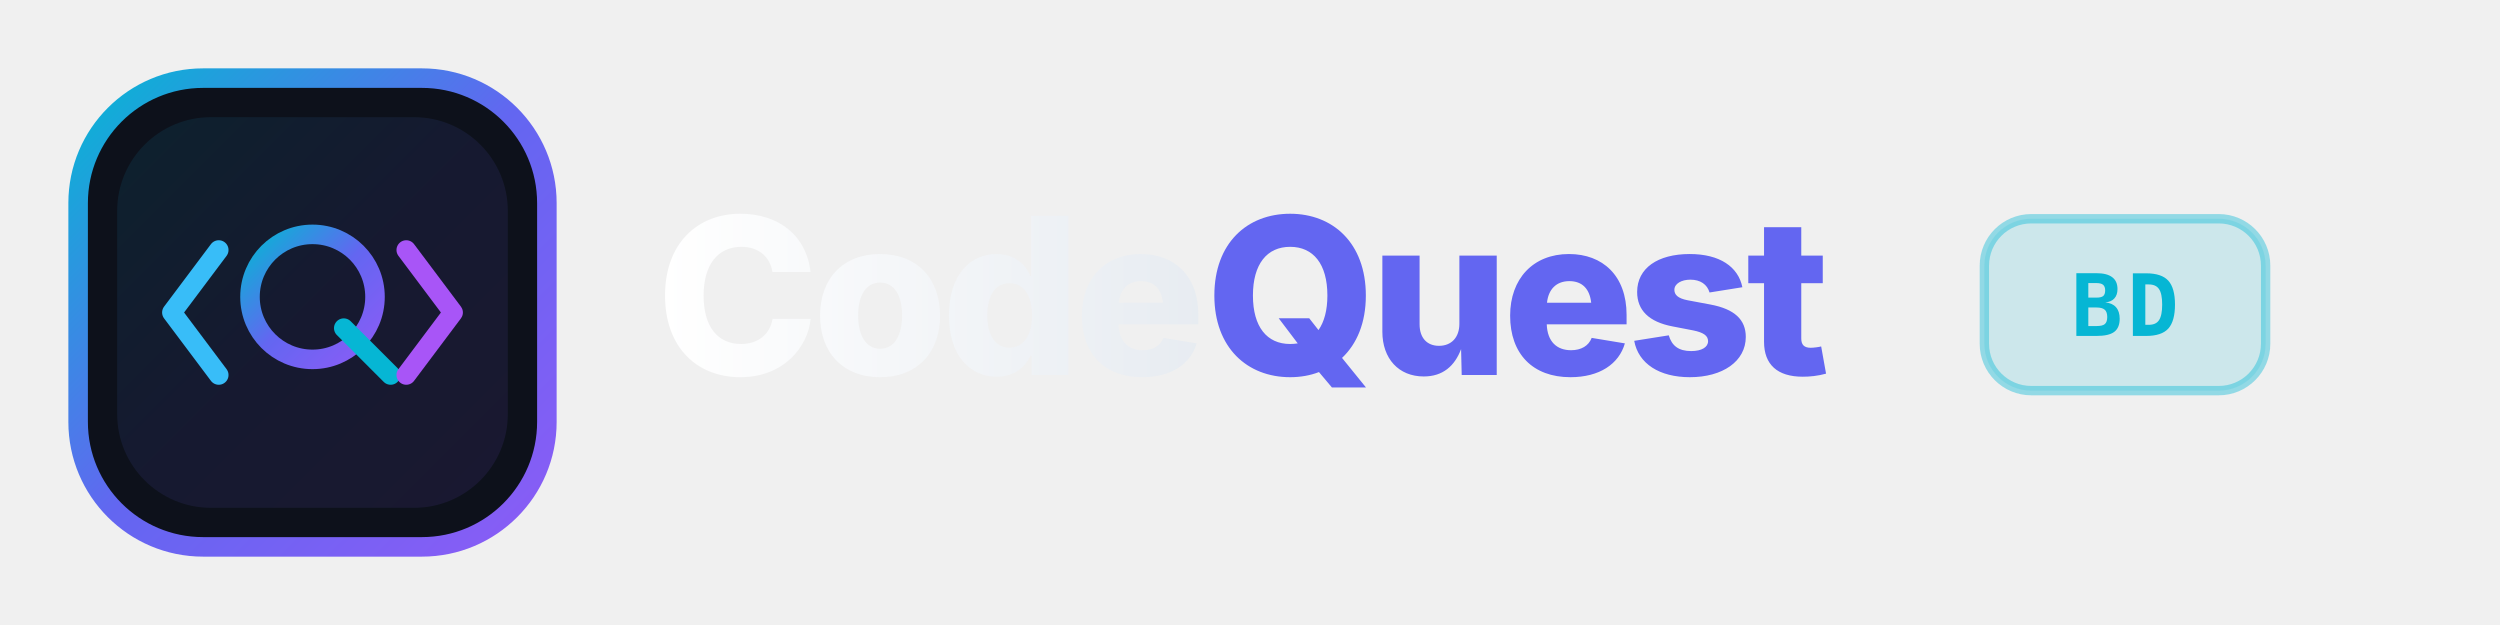
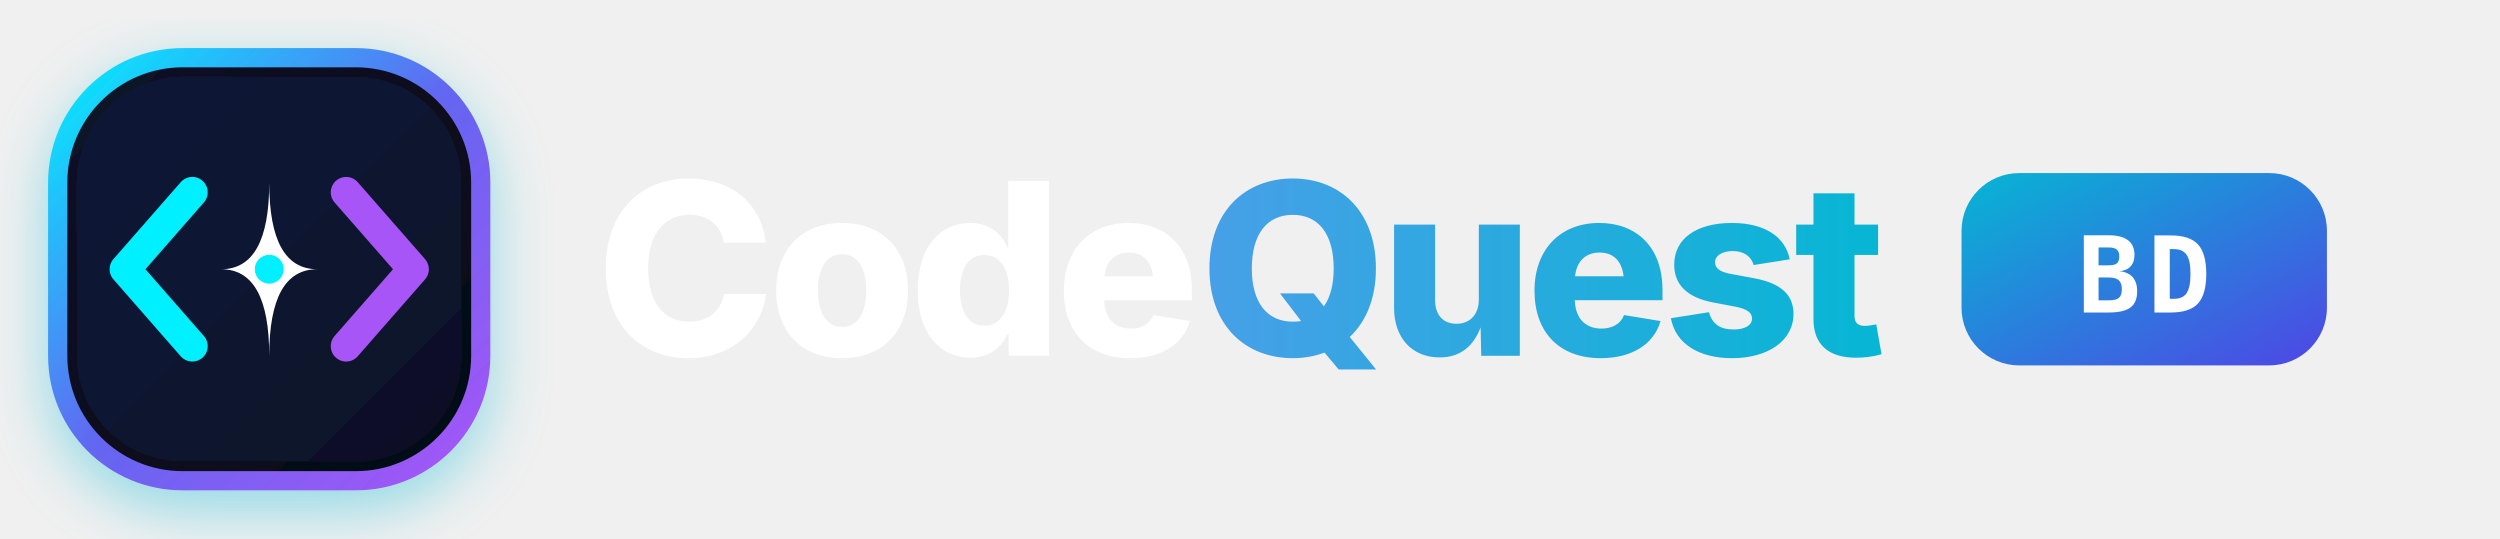
- <svg xmlns="http://www.w3.org/2000/svg" viewBox="0 0 320 80" width="320" height="80" fill="none">
+ <svg xmlns="http://www.w3.org/2000/svg" viewBox="0 0 260 56" width="260" height="56" fill="none">
  <defs>
-     <linearGradient id="logoShield" x1="0%" y1="0%" x2="100%" y2="100%">
+     <linearGradient id="emblemBorder" x1="0%" y1="0%" x2="100%" y2="100%">
+       <stop offset="0%" stop-color="#00f0ff" />
+       <stop offset="50%" stop-color="#6366f1" />
+       <stop offset="100%" stop-color="#a855f7" />
+     </linearGradient>
+     <linearGradient id="emblemBg" x1="0%" y1="0%" x2="100%" y2="100%">
+       <stop offset="0%" stop-color="#0b1329" />
+       <stop offset="100%" stop-color="#050814" />
+     </linearGradient>
+     <linearGradient id="questGrad" x1="0%" y1="0%" x2="100%" y2="0%">
+       <stop offset="0%" stop-color="#818cf8" />
+       <stop offset="100%" stop-color="#06b6d4" />
+     </linearGradient>
+     <linearGradient id="bdGrad" x1="0%" y1="0%" x2="100%" y2="100%">
      <stop offset="0%" stop-color="#06b6d4" />
-       <stop offset="50%" stop-color="#6366f1" />
-       <stop offset="100%" stop-color="#8b5cf6" />
+       <stop offset="100%" stop-color="#4f46e5" />
    </linearGradient>
-     <linearGradient id="logoText" x1="0%" y1="0%" x2="100%" y2="0%">
-       <stop offset="0%" stop-color="#ffffff" />
-       <stop offset="100%" stop-color="#cbd5e1" />
-     </linearGradient>
+     <filter id="glow" x="-20%" y="-20%" width="140%" height="140%">
+       <feDropShadow dx="0" dy="2" stdDeviation="3" flood-color="#06b6d4" flood-opacity="0.4" />
+     </filter>
  </defs>
-   <g transform="translate(10, 10)">
-     <rect x="0" y="0" width="60" height="60" rx="16" fill="#0d111b" stroke="url(#logoShield)" stroke-width="2.5" />
-     <rect x="5" y="5" width="50" height="50" rx="12" fill="url(#logoShield)" fill-opacity="0.1" />
-     <path d="M 18 22 L 12 30 L 18 38" stroke="#38bdf8" stroke-width="2.5" stroke-linecap="round" stroke-linejoin="round" />
-     <circle cx="30" cy="28" r="8" stroke="url(#logoShield)" stroke-width="2.5" />
-     <path d="M 34 32 L 40 38" stroke="#06b6d4" stroke-width="2.5" stroke-linecap="round" />
-     <path d="M 42 22 L 48 30 L 42 38" stroke="#a855f7" stroke-width="2.5" stroke-linecap="round" stroke-linejoin="round" />
+   <g filter="url(#glow)">
+     <rect x="6" y="6" width="44" height="44" rx="13" fill="url(#emblemBg)" stroke="url(#emblemBorder)" stroke-width="2" />
+     <rect x="8" y="8" width="40" height="40" rx="11" fill="#6366f1" fill-opacity="0.08" />
  </g>
-   <text x="84" y="48" font-family="'Plus Jakarta Sans', system-ui, -apple-system, sans-serif" font-size="28" font-weight="800" fill="url(#logoText)" letter-spacing="-0.03em">
-     Code<tspan fill="#6366f1">Quest</tspan>
+   <path d="M 20 20 L 13 28 L 20 36" stroke="#00f0ff" stroke-width="3.2" stroke-linecap="round" stroke-linejoin="round" />
+   <path d="M 28 19 Q 28 28 23 28 Q 28 28 28 37 Q 28 28 33 28 Q 28 28 28 19 Z" fill="#ffffff" />
+   <circle cx="28" cy="28" r="1.5" fill="#00f0ff" />
+   <path d="M 36 20 L 43 28 L 36 36" stroke="#a855f7" stroke-width="3.2" stroke-linecap="round" stroke-linejoin="round" />
+   <text x="62" y="37" font-family="'Plus Jakarta Sans', system-ui, -apple-system, sans-serif" font-size="25" font-weight="800" fill="#ffffff" letter-spacing="-0.03em">
+     Code<tspan fill="url(#questGrad)">Quest</tspan>
  </text>
-   <g transform="translate(254, 28)">
-     <rect x="0" y="0" width="36" height="22" rx="6" fill="rgba(6, 182, 212, 0.15)" stroke="rgba(6, 182, 212, 0.4)" stroke-width="1.2" />
-     <text x="18" y="15" font-family="'JetBrains Mono', monospace" font-size="11" font-weight="800" fill="#06b6d4" text-anchor="middle" letter-spacing="0.05em">BD</text>
+   <g transform="translate(204, 18)">
+     <rect x="0" y="0" width="38" height="20" rx="6" fill="url(#bdGrad)" />
+     <text x="19" y="14.5" font-family="'JetBrains Mono', monospace" font-size="11" font-weight="900" fill="#ffffff" text-anchor="middle" letter-spacing="0.06em">BD</text>
  </g>
</svg>
